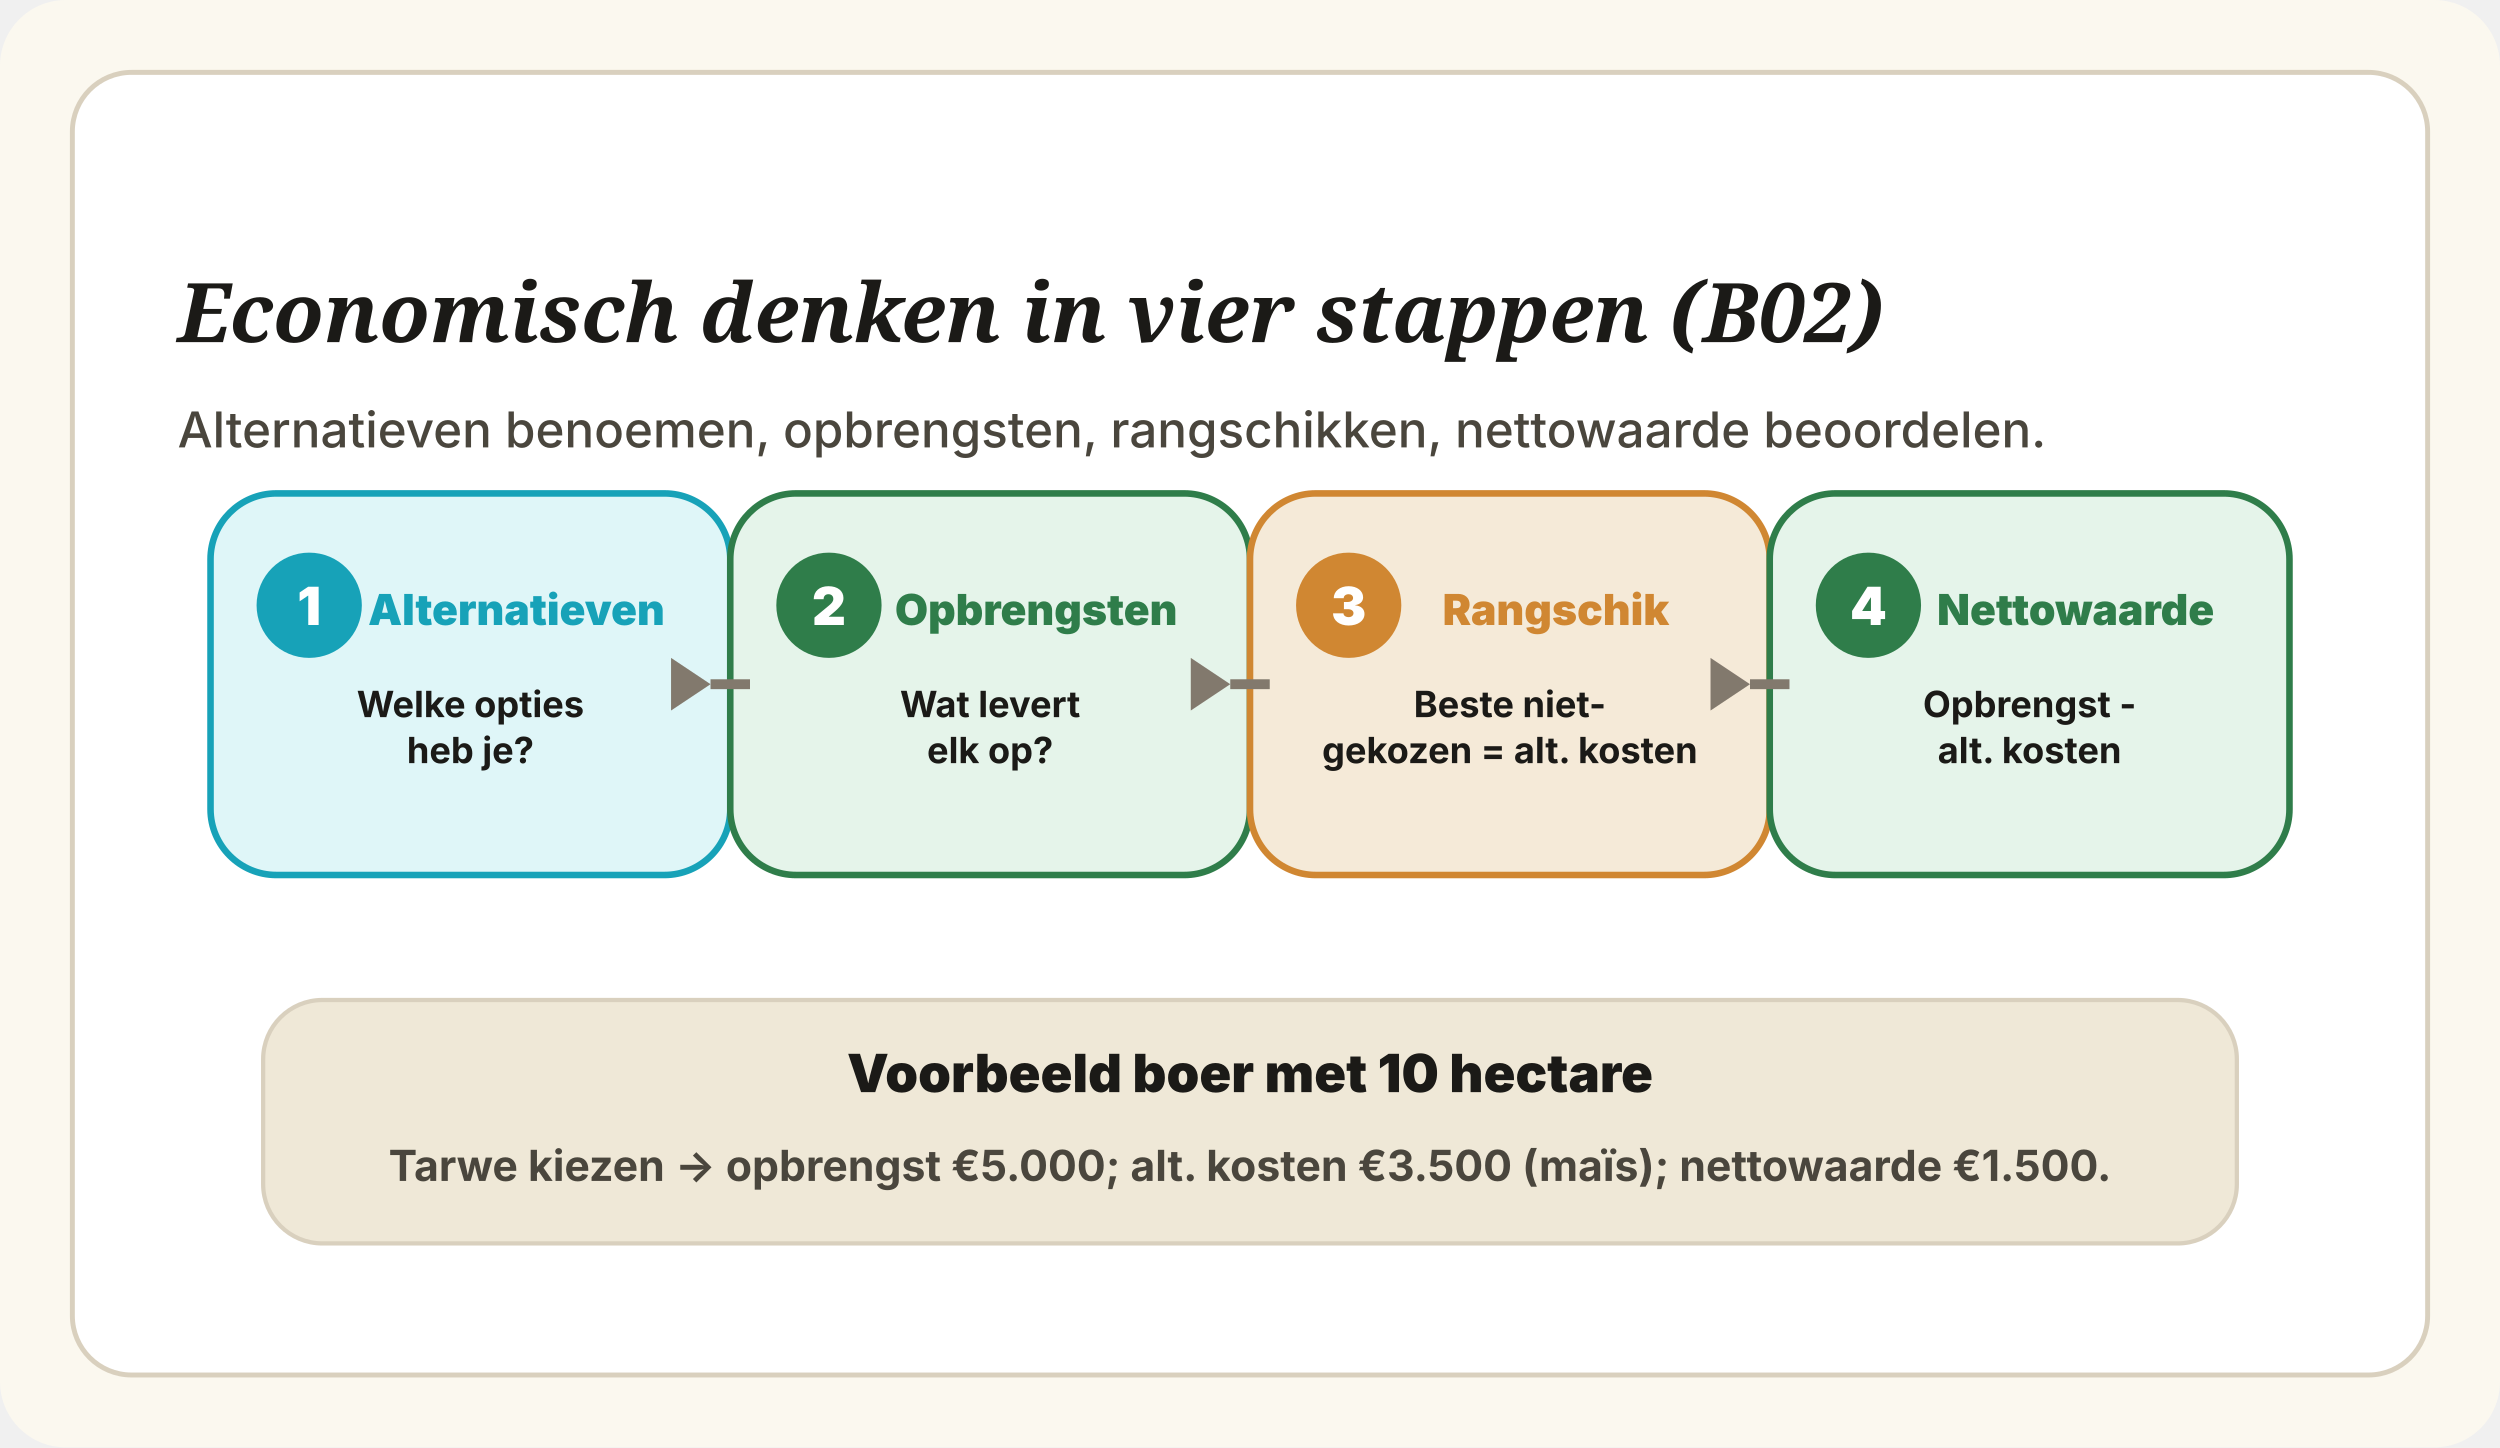
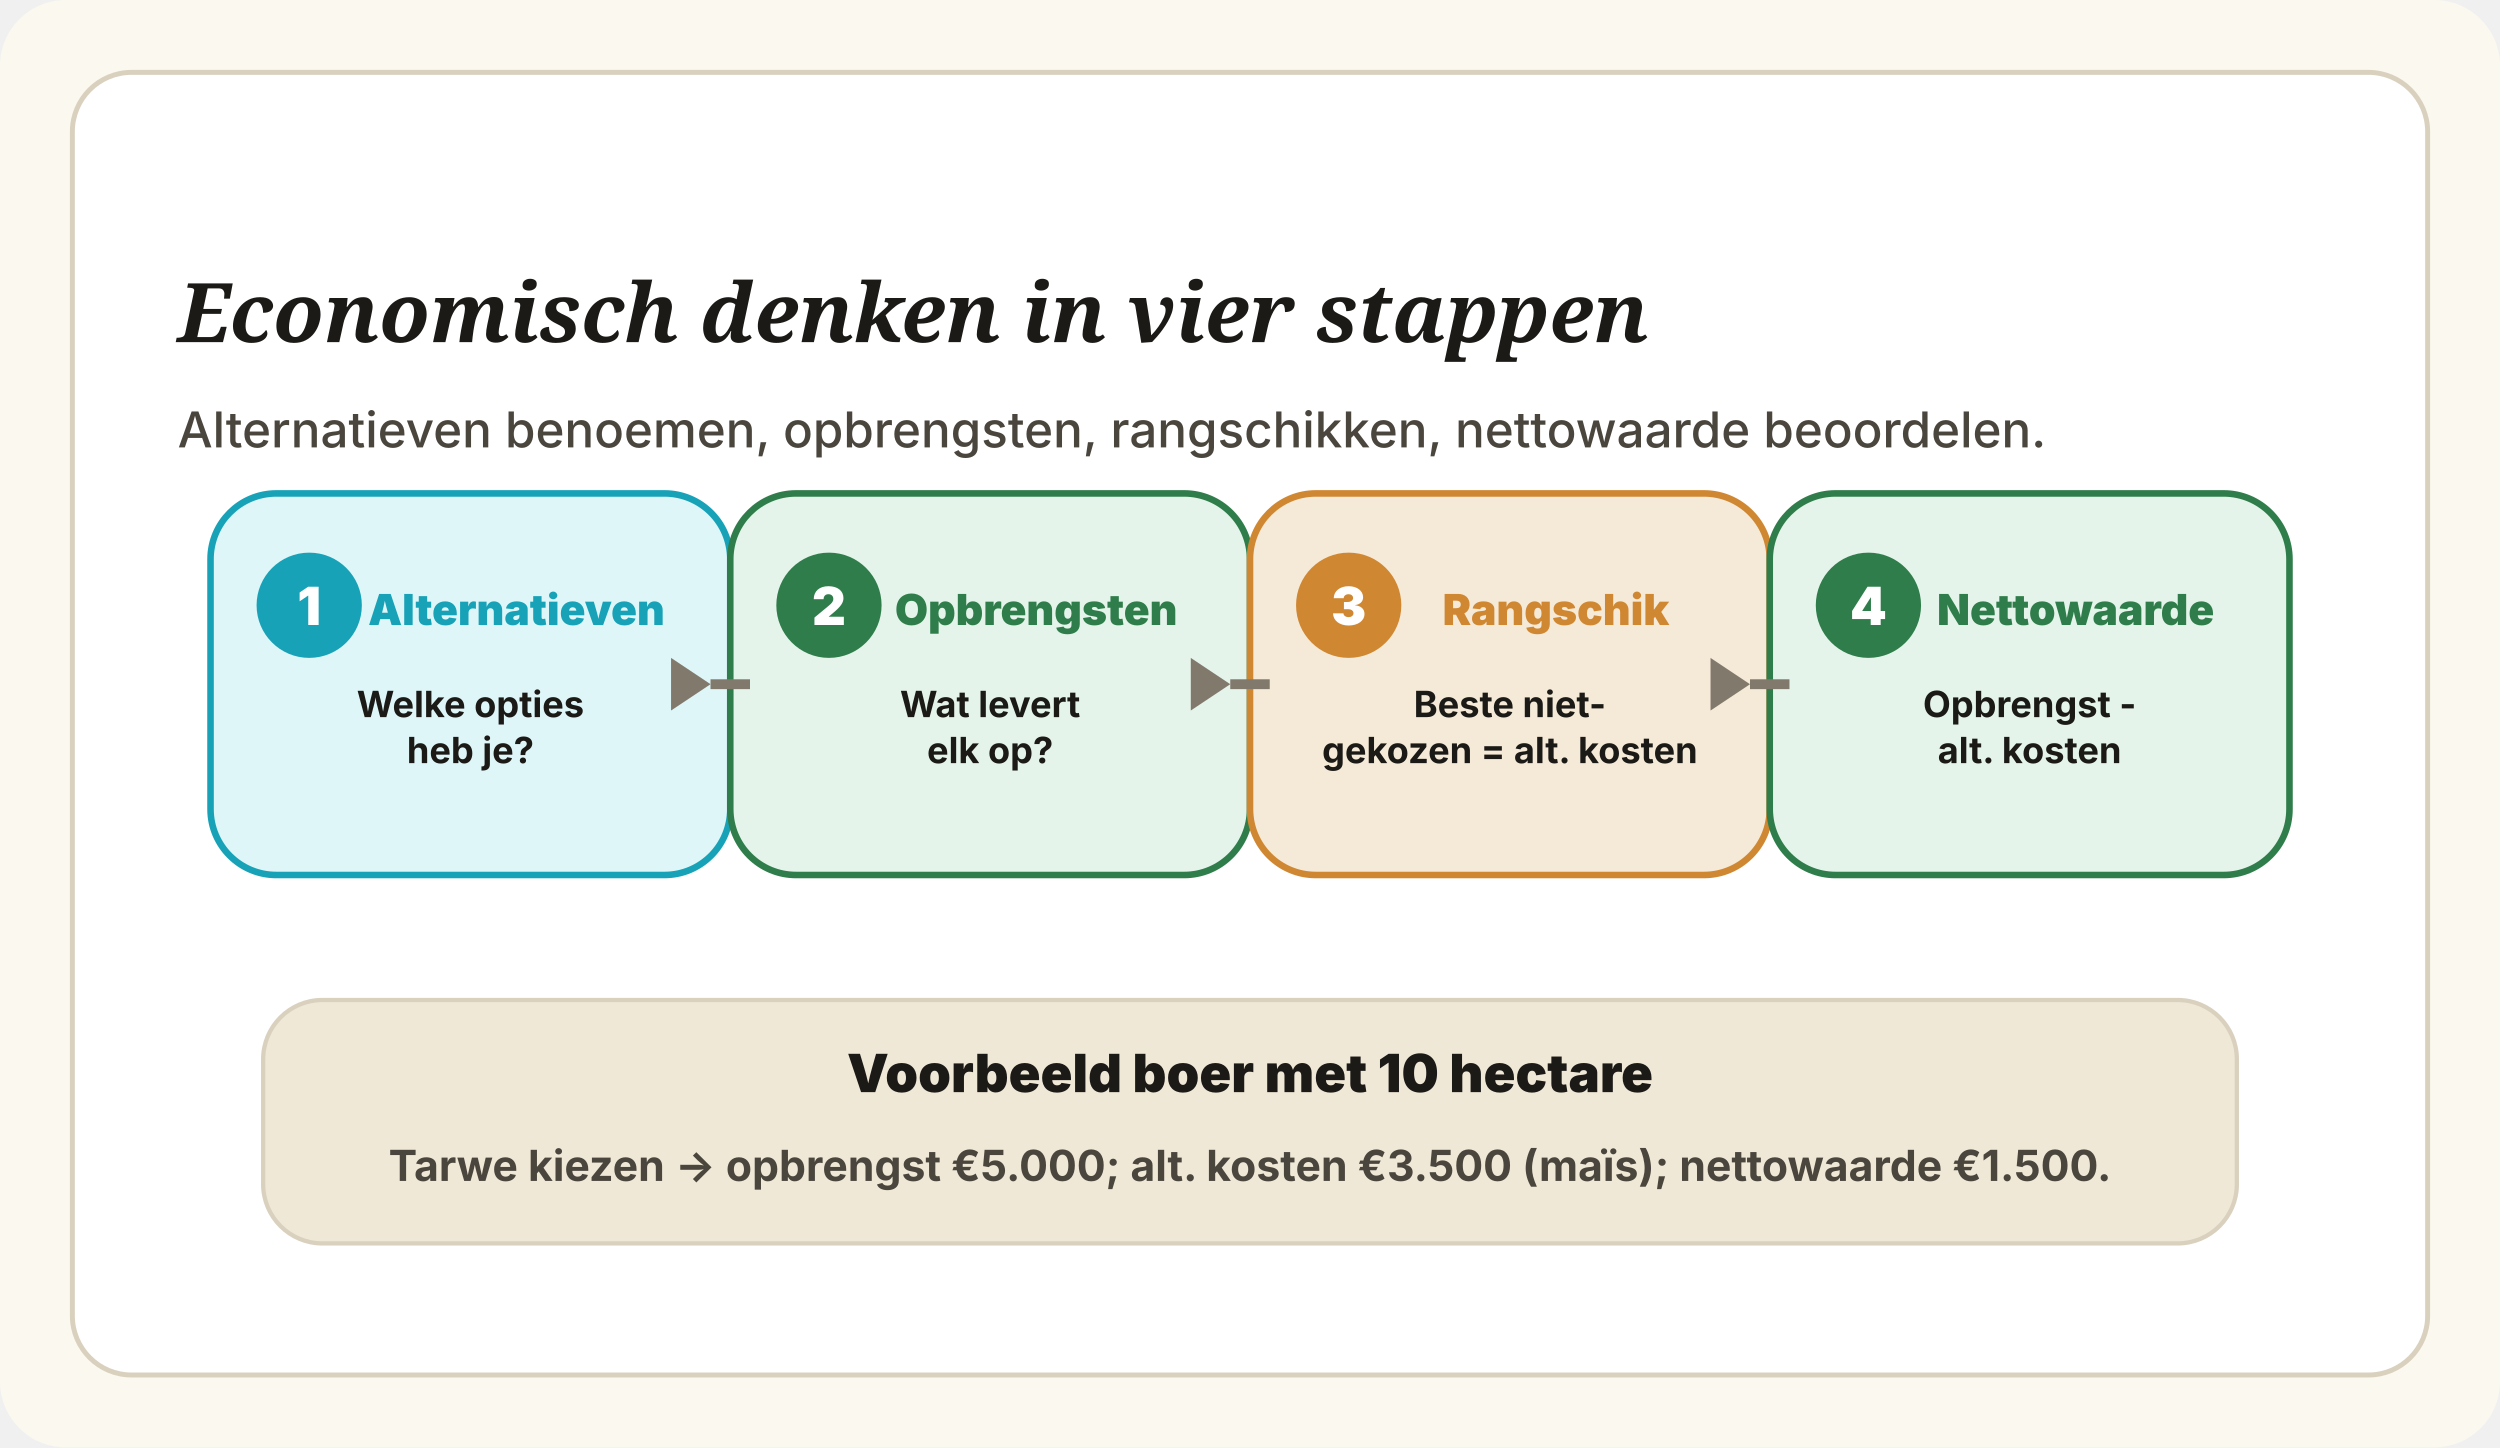
<svg xmlns="http://www.w3.org/2000/svg" viewBox="0 0 760 440">
  <rect width="760" height="440" rx="20" fill="#fbf8ef" />
  <rect x="22" y="22" width="716" height="396" rx="18" fill="#ffffff" stroke="#d9d0be" stroke-width="1.5" />
-   <text x="54" y="104" text-anchor="start" font-family="Fraunces, Georgia, serif" font-size="25" font-weight="700" letter-spacing="0" font-style="italic" fill="#1b1a17">Economisch denken in vier stappen (B02)</text>
+   <text x="54" y="104" text-anchor="start" font-family="Fraunces, Georgia, serif" font-size="25" font-weight="700" letter-spacing="0" font-style="italic" fill="#1b1a17">Economisch denken in vier stappen</text>
  <text x="54" y="136" text-anchor="start" font-family="Inter, Arial, sans-serif" font-size="15" font-weight="500" letter-spacing="0" font-style="" fill="#4a463d">Alternatieven benoemen, opbrengsten, rangschikken, nettowaarde beoordelen.</text>
  <rect x="64" y="150" width="158" height="116" rx="20" fill="#dff6f8" stroke="#17A2B8" stroke-width="2" />
  <circle cx="94" cy="184" r="16" fill="#17A2B8" />
  <text x="94" y="190" text-anchor="middle" font-family="Inter, Arial, sans-serif" font-size="16" font-weight="900" letter-spacing="0" font-style="" fill="#ffffff">1</text>
  <text x="157" y="190" text-anchor="middle" font-family="Inter, Arial, sans-serif" font-size="13" font-weight="900" letter-spacing="0" font-style="" fill="#17A2B8">Alternatieven</text>
  <text x="143" y="218" text-anchor="middle" font-family="Inter, Arial, sans-serif" font-size="11" font-weight="650" letter-spacing="0" font-style="" fill="#1b1a17">Welke opties</text>
  <text x="143" y="232" text-anchor="middle" font-family="Inter, Arial, sans-serif" font-size="11" font-weight="650" letter-spacing="0" font-style="" fill="#1b1a17">heb je?</text>
  <rect x="222" y="150" width="158" height="116" rx="20" fill="#e5f4ea" stroke="#2f7d4a" stroke-width="2" />
  <circle cx="252" cy="184" r="16" fill="#2f7d4a" />
  <text x="252" y="190" text-anchor="middle" font-family="Inter, Arial, sans-serif" font-size="16" font-weight="900" letter-spacing="0" font-style="" fill="#ffffff">2</text>
  <text x="315" y="190" text-anchor="middle" font-family="Inter, Arial, sans-serif" font-size="13" font-weight="900" letter-spacing="0" font-style="" fill="#2f7d4a">Opbrengsten</text>
  <text x="301" y="218" text-anchor="middle" font-family="Inter, Arial, sans-serif" font-size="11" font-weight="650" letter-spacing="0" font-style="" fill="#1b1a17">Wat levert</text>
  <text x="301" y="232" text-anchor="middle" font-family="Inter, Arial, sans-serif" font-size="11" font-weight="650" letter-spacing="0" font-style="" fill="#1b1a17">elk op?</text>
  <rect x="380" y="150" width="158" height="116" rx="20" fill="#f5ead8" stroke="#d08732" stroke-width="2" />
  <circle cx="410" cy="184" r="16" fill="#d08732" />
  <text x="410" y="190" text-anchor="middle" font-family="Inter, Arial, sans-serif" font-size="16" font-weight="900" letter-spacing="0" font-style="" fill="#ffffff">3</text>
  <text x="473" y="190" text-anchor="middle" font-family="Inter, Arial, sans-serif" font-size="13" font-weight="900" letter-spacing="0" font-style="" fill="#d08732">Rangschik</text>
  <text x="459" y="218" text-anchor="middle" font-family="Inter, Arial, sans-serif" font-size="11" font-weight="650" letter-spacing="0" font-style="" fill="#1b1a17">Beste niet-</text>
  <text x="459" y="232" text-anchor="middle" font-family="Inter, Arial, sans-serif" font-size="11" font-weight="650" letter-spacing="0" font-style="" fill="#1b1a17">gekozen = alt. kosten</text>
  <rect x="538" y="150" width="158" height="116" rx="20" fill="#e5f4ea" stroke="#2f7d4a" stroke-width="2" />
  <circle cx="568" cy="184" r="16" fill="#2f7d4a" />
  <text x="568" y="190" text-anchor="middle" font-family="Inter, Arial, sans-serif" font-size="16" font-weight="900" letter-spacing="0" font-style="" fill="#ffffff">4</text>
  <text x="631" y="190" text-anchor="middle" font-family="Inter, Arial, sans-serif" font-size="13" font-weight="900" letter-spacing="0" font-style="" fill="#2f7d4a">Nettowaarde</text>
  <text x="617" y="218" text-anchor="middle" font-family="Inter, Arial, sans-serif" font-size="11" font-weight="650" letter-spacing="0" font-style="" fill="#1b1a17">Opbrengst -</text>
  <text x="617" y="232" text-anchor="middle" font-family="Inter, Arial, sans-serif" font-size="11" font-weight="650" letter-spacing="0" font-style="" fill="#1b1a17">alt. kosten</text>
  <line x1="228" y1="208" x2="216" y2="208" stroke="#82796d" stroke-width="3" />
  <polygon points="216,208 204,200 204,216" fill="#82796d" />
  <line x1="386" y1="208" x2="374" y2="208" stroke="#82796d" stroke-width="3" />
  <polygon points="374,208 362,200 362,216" fill="#82796d" />
  <line x1="544" y1="208" x2="532" y2="208" stroke="#82796d" stroke-width="3" />
  <polygon points="532,208 520,200 520,216" fill="#82796d" />
  <rect x="80" y="304" width="600" height="74" rx="18" fill="#efe8d7" stroke="#d9d0be" stroke-width="1.3" />
  <text x="380" y="332" text-anchor="middle" font-family="Inter, Arial, sans-serif" font-size="16" font-weight="900" letter-spacing="0" font-style="" fill="#1b1a17">Voorbeeld boer met 10 hectare</text>
  <text x="380" y="359" text-anchor="middle" font-family="Inter, Arial, sans-serif" font-size="13" font-weight="650" letter-spacing="0" font-style="" fill="#4a463d">Tarwe kiezen → opbrengst €5.000; alt. kosten €3.500 (maïs); nettowaarde €1.500.</text>
</svg>
